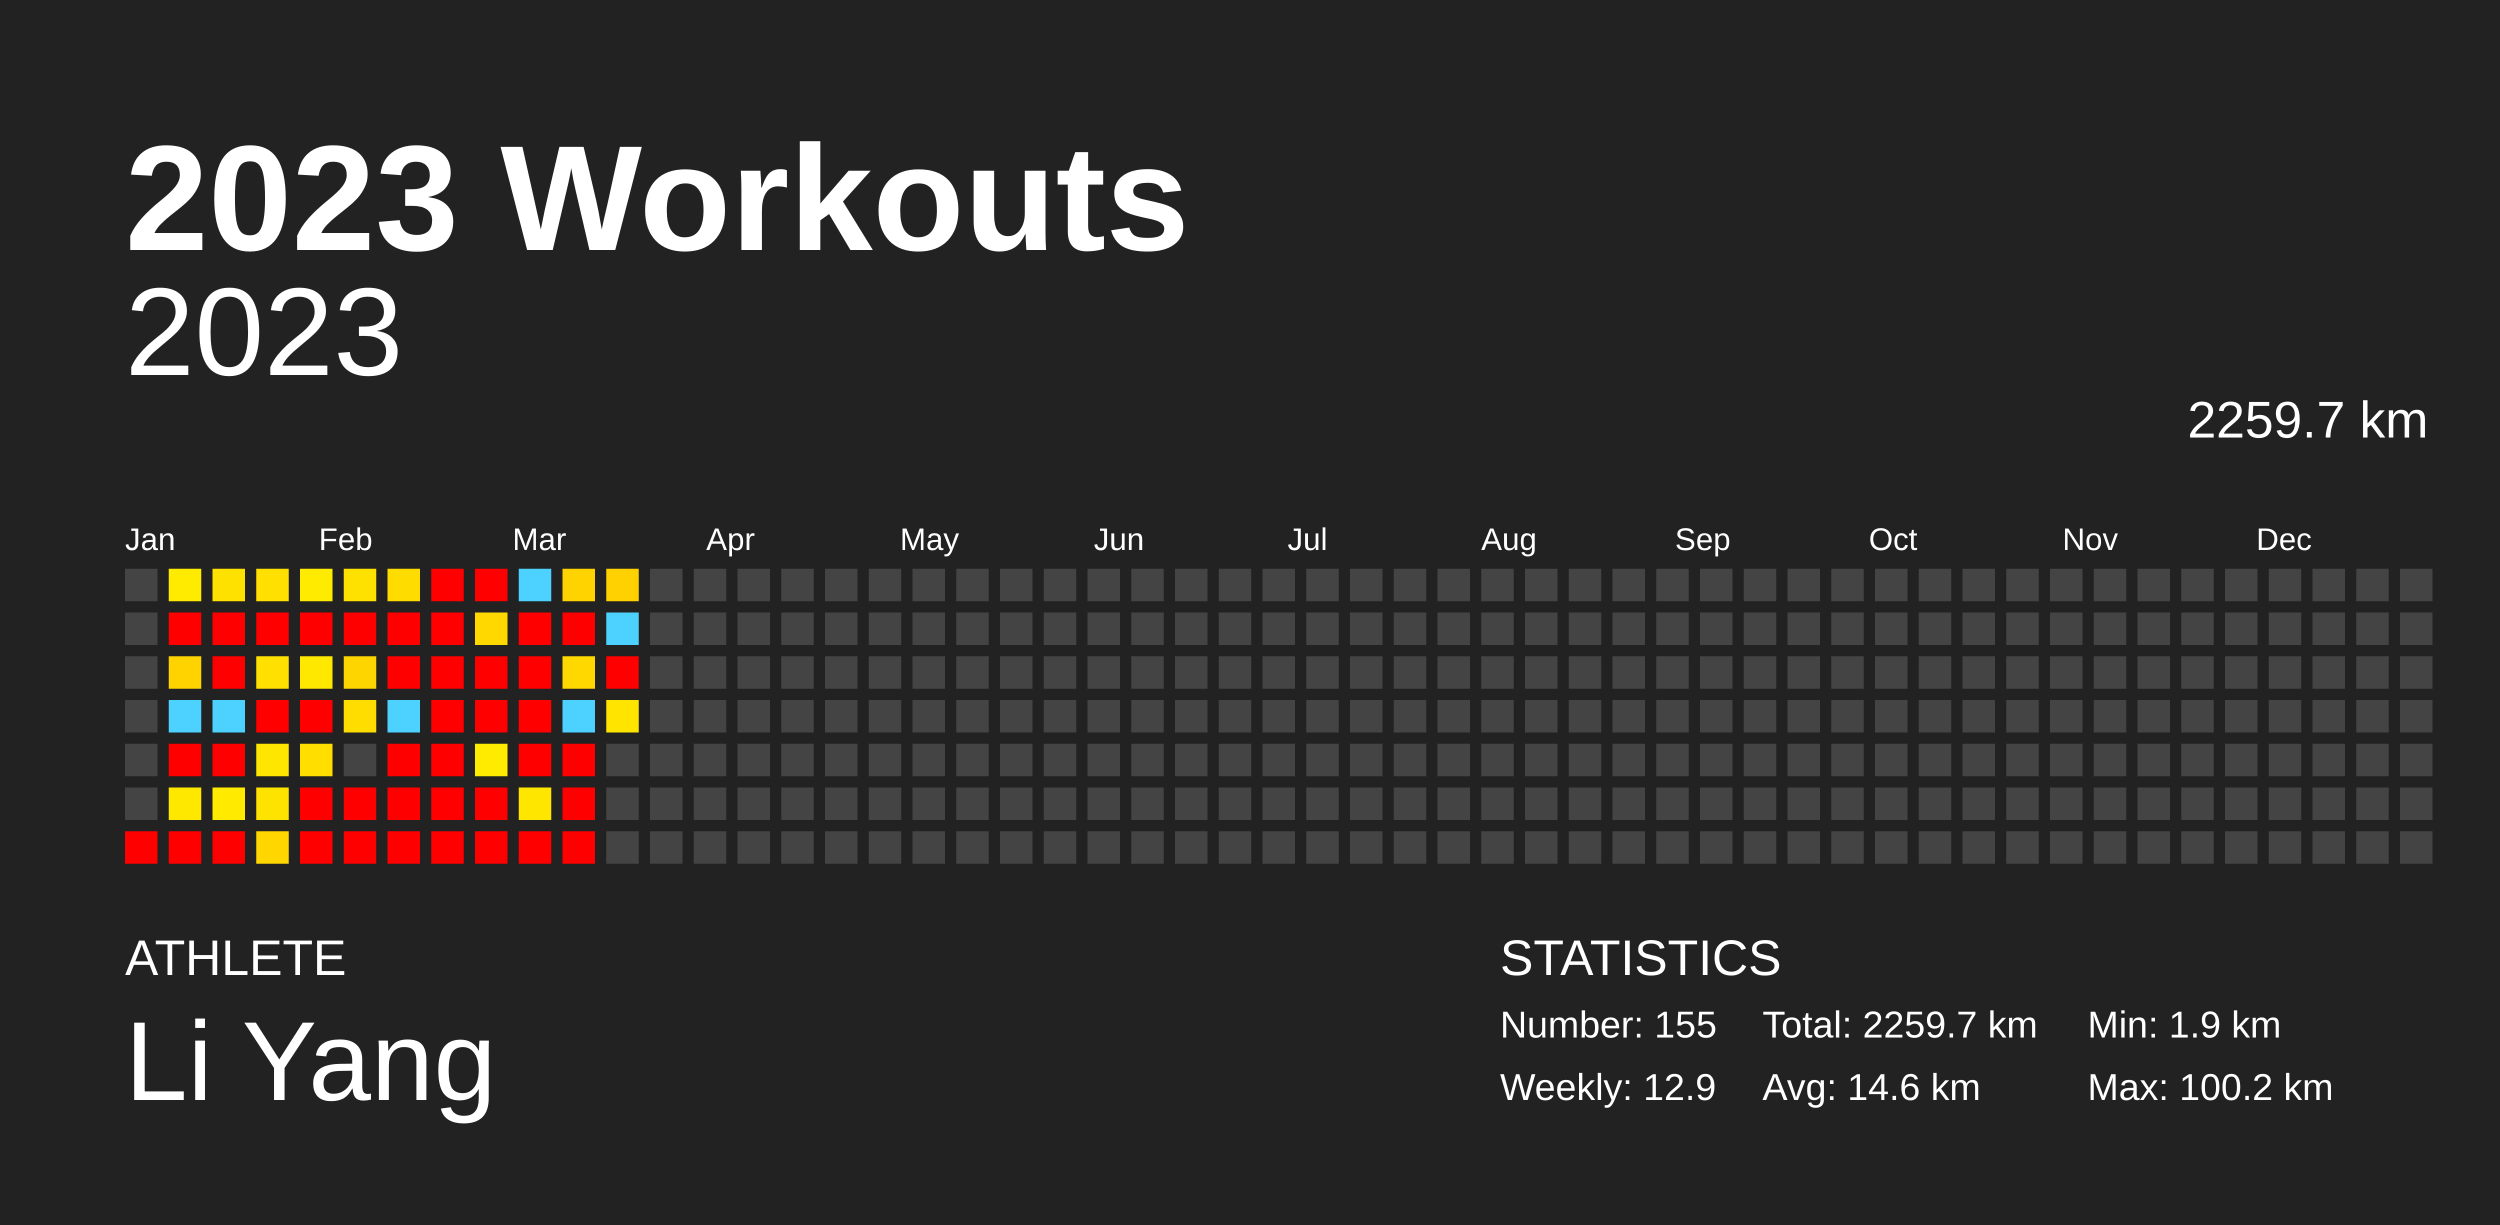
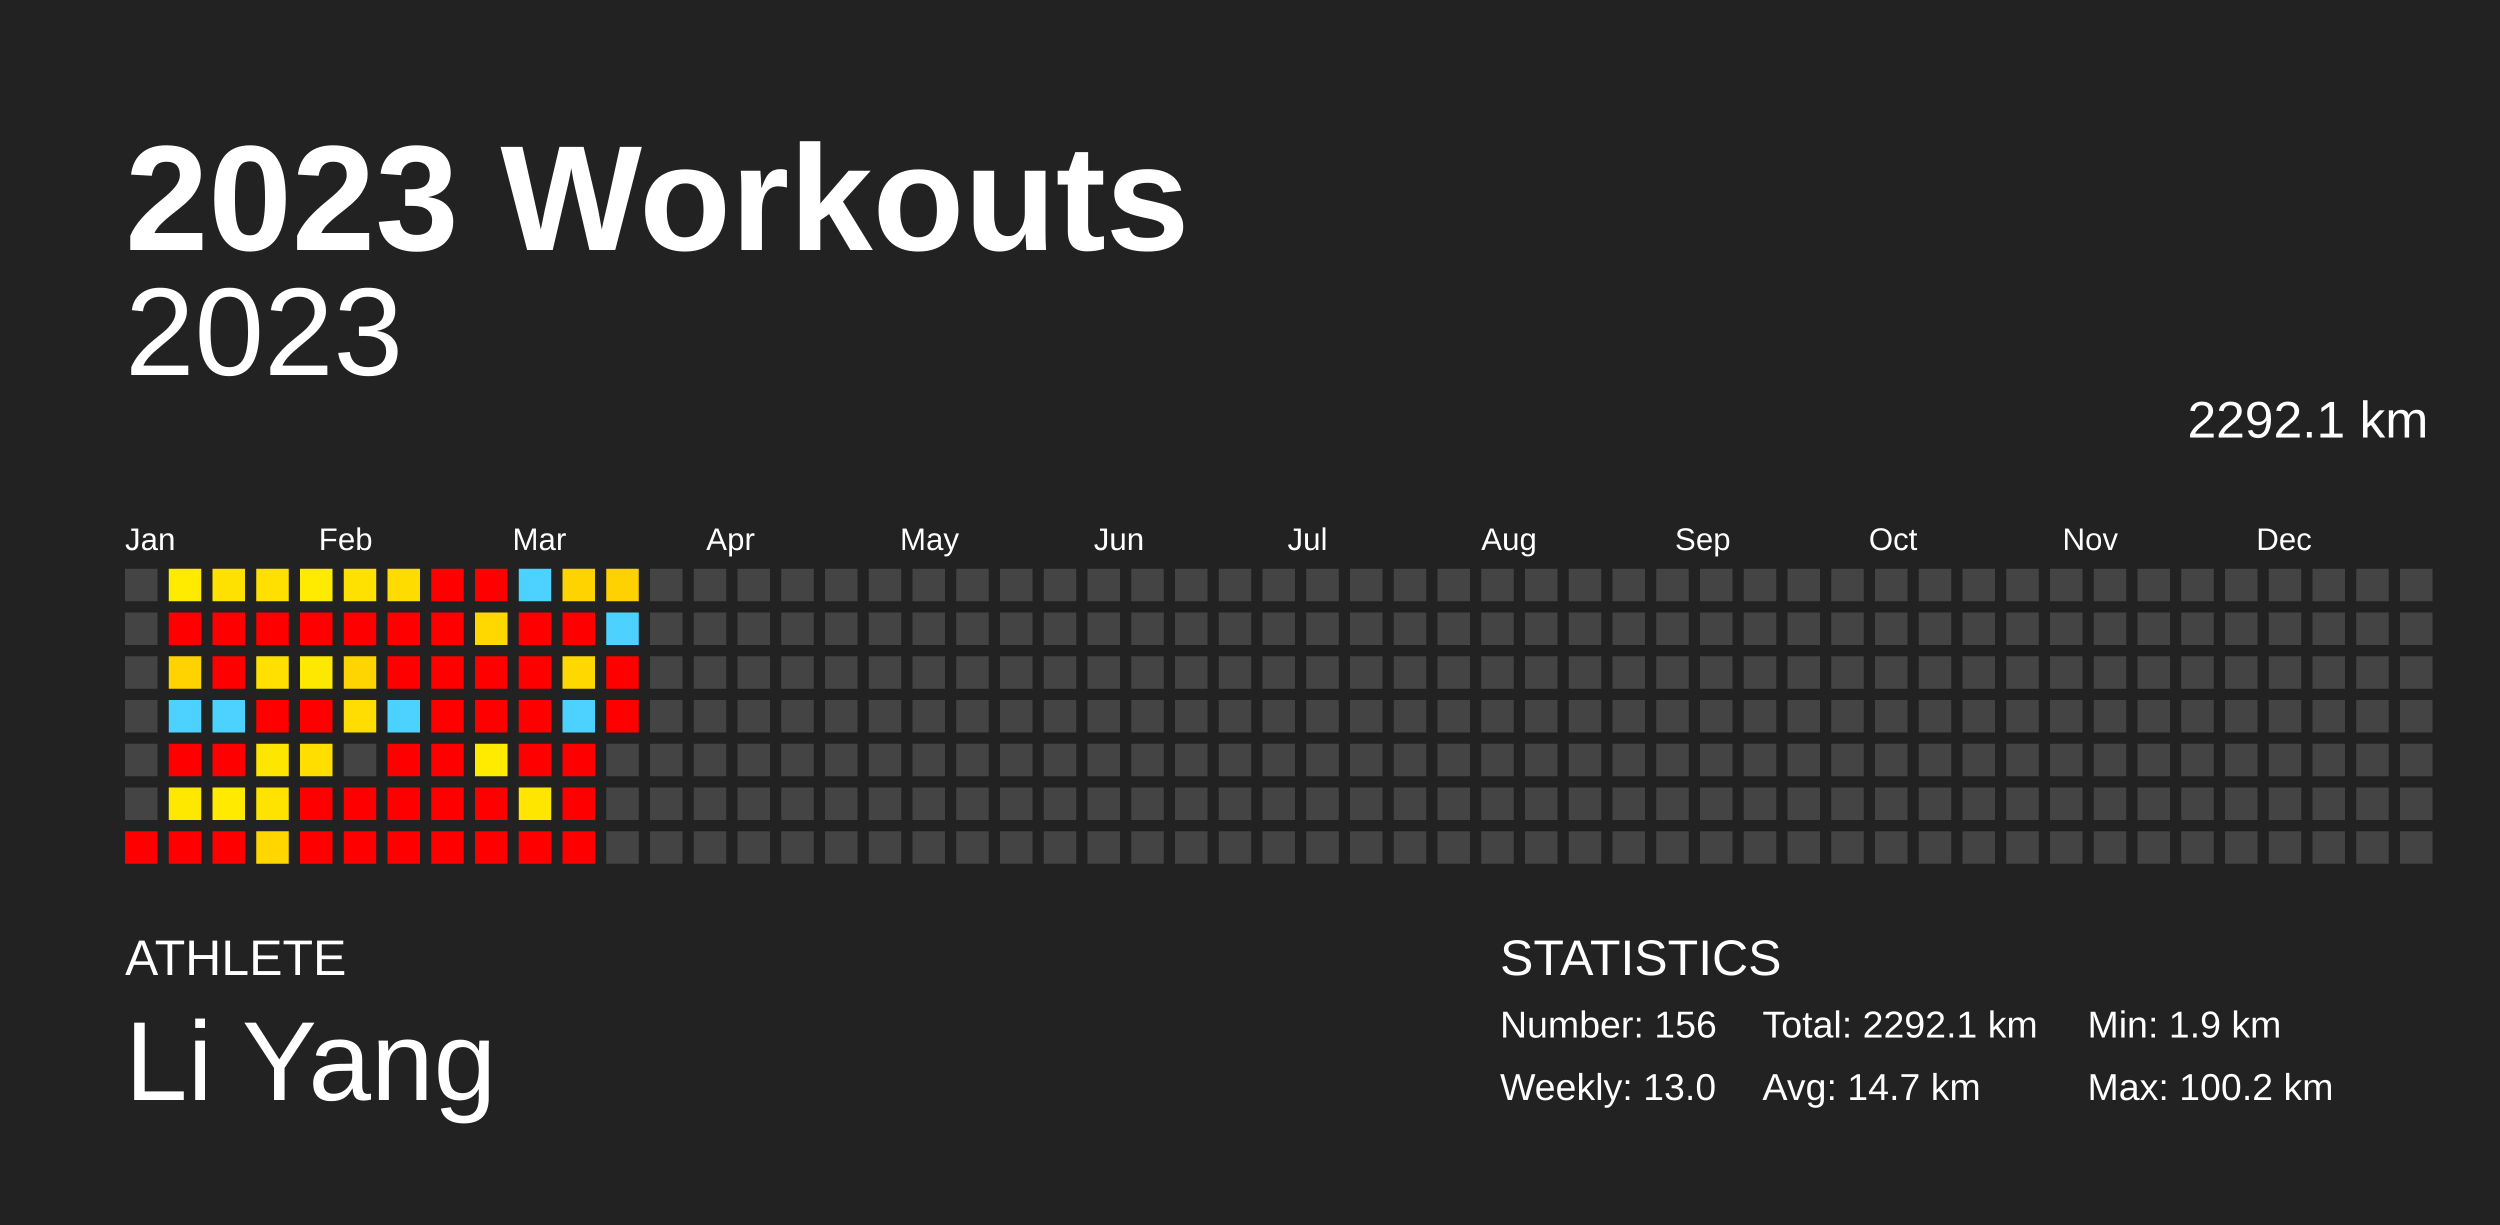
<svg xmlns="http://www.w3.org/2000/svg" baseProfile="full" height="98mm" version="1.1" viewBox="0,0,200,98" width="200mm">
  <defs />
  <rect fill="#222222" height="98" width="200" x="0" y="0" />
  <text fill="#FFFFFF" style="font-size:12px; font-family:Arial; font-weight:bold;" x="10" y="20">2023 Workouts</text>
  <text fill="#FFFFFF" style="font-size:4px; font-family:Arial" x="10" y="78">ATHLETE</text>
  <text fill="#FFFFFF" style="font-size:9px; font-family:Arial" x="10" y="88">Li Yang</text>
  <text fill="#FFFFFF" style="font-size:4px; font-family:Arial" x="120" y="78">STATISTICS</text>
-   <text fill="#FFFFFF" style="font-size:3px; font-family:Arial" x="120" y="83">Number: 155</text>
-   <text fill="#FFFFFF" style="font-size:3px; font-family:Arial" x="120" y="88">Weekly: 12.9</text>
-   <text fill="#FFFFFF" style="font-size:3px; font-family:Arial" x="141" y="83">Total: 2259.7 km</text>
-   <text fill="#FFFFFF" style="font-size:3px; font-family:Arial" x="141" y="88">Avg: 14.6 km</text>
+   <text fill="#FFFFFF" style="font-size:3px; font-family:Arial" x="120" y="83">Number: 156</text>
+   <text fill="#FFFFFF" style="font-size:3px; font-family:Arial" x="120" y="88">Weekly: 13.0</text>
+   <text fill="#FFFFFF" style="font-size:3px; font-family:Arial" x="141" y="83">Total: 2292.1 km</text>
+   <text fill="#FFFFFF" style="font-size:3px; font-family:Arial" x="141" y="88">Avg: 14.7 km</text>
  <text fill="#FFFFFF" style="font-size:3px; font-family:Arial" x="167" y="83">Min: 1.9 km</text>
  <text fill="#FFFFFF" style="font-size:3px; font-family:Arial" x="167" y="88">Max: 100.2 km</text>
  <text alignment-baseline="hanging" fill="#FFFFFF" style="font-size:10.0px; font-family:Arial;" x="10" y="30">2023</text>
-   <text alignment-baseline="hanging" fill="#FFFFFF" style="font-size:4.125px; font-family:Arial;" x="175" y="35">2259.7 km</text>
+   <text alignment-baseline="hanging" fill="#FFFFFF" style="font-size:4.125px; font-family:Arial;" x="175" y="35">2292.1 km</text>
  <text fill="#FFFFFF" style="font-size:2.5px; font-family:Arial" x="10.0" y="44">Jan</text>
  <text fill="#FFFFFF" style="font-size:2.5px; font-family:Arial" x="25.5" y="44">Feb</text>
  <text fill="#FFFFFF" style="font-size:2.5px; font-family:Arial" x="41.0" y="44">Mar</text>
  <text fill="#FFFFFF" style="font-size:2.5px; font-family:Arial" x="56.5" y="44">Apr</text>
  <text fill="#FFFFFF" style="font-size:2.5px; font-family:Arial" x="72.0" y="44">May</text>
  <text fill="#FFFFFF" style="font-size:2.5px; font-family:Arial" x="87.5" y="44">Jun</text>
  <text fill="#FFFFFF" style="font-size:2.5px; font-family:Arial" x="103.0" y="44">Jul</text>
  <text fill="#FFFFFF" style="font-size:2.5px; font-family:Arial" x="118.5" y="44">Aug</text>
  <text fill="#FFFFFF" style="font-size:2.5px; font-family:Arial" x="134.0" y="44">Sep</text>
  <text fill="#FFFFFF" style="font-size:2.5px; font-family:Arial" x="149.5" y="44">Oct</text>
  <text fill="#FFFFFF" style="font-size:2.5px; font-family:Arial" x="165.0" y="44">Nov</text>
  <text fill="#FFFFFF" style="font-size:2.5px; font-family:Arial" x="180.5" y="44">Dec</text>
  <rect fill="#444444" height="2.6" width="2.6" x="10.0" y="45.5" />
  <rect fill="#444444" height="2.6" width="2.6" x="10.0" y="49.0" />
  <rect fill="#444444" height="2.6" width="2.6" x="10.0" y="52.5" />
  <rect fill="#444444" height="2.6" width="2.6" x="10.0" y="56.0" />
  <rect fill="#444444" height="2.6" width="2.6" x="10.0" y="59.5" />
  <rect fill="#444444" height="2.6" width="2.6" x="10.0" y="63.0" />
  <rect fill="red" height="2.6" width="2.6" x="10.0" y="66.5" />
  <rect fill="#ffeb00" height="2.6" width="2.6" x="13.5" y="45.5" />
  <rect fill="red" height="2.6" width="2.6" x="13.5" y="49.0" />
  <rect fill="#ffd300" height="2.6" width="2.6" x="13.5" y="52.5" />
  <rect fill="#4dd2ff" height="2.6" width="2.6" x="13.5" y="56.0" />
  <rect fill="red" height="2.6" width="2.6" x="13.5" y="59.5" />
  <rect fill="#ffe800" height="2.6" width="2.6" x="13.5" y="63.0" />
  <rect fill="red" height="2.6" width="2.6" x="13.5" y="66.5" />
  <rect fill="#ffe100" height="2.6" width="2.6" x="17.0" y="45.5" />
  <rect fill="red" height="2.6" width="2.6" x="17.0" y="49.0" />
  <rect fill="red" height="2.6" width="2.6" x="17.0" y="52.5" />
  <rect fill="#4dd2ff" height="2.6" width="2.6" x="17.0" y="56.0" />
  <rect fill="red" height="2.6" width="2.6" x="17.0" y="59.5" />
  <rect fill="#ffea00" height="2.6" width="2.6" x="17.0" y="63.0" />
  <rect fill="red" height="2.6" width="2.6" x="17.0" y="66.5" />
  <rect fill="#ffe000" height="2.6" width="2.6" x="20.5" y="45.5" />
  <rect fill="red" height="2.6" width="2.6" x="20.5" y="49.0" />
  <rect fill="#ffe000" height="2.6" width="2.6" x="20.5" y="52.5" />
  <rect fill="red" height="2.6" width="2.6" x="20.5" y="56.0" />
  <rect fill="#ffe600" height="2.6" width="2.6" x="20.5" y="59.5" />
  <rect fill="#ffe300" height="2.6" width="2.6" x="20.5" y="63.0" />
  <rect fill="#ffd600" height="2.6" width="2.6" x="20.5" y="66.5" />
  <rect fill="#ffeb00" height="2.6" width="2.6" x="24.0" y="45.5" />
  <rect fill="red" height="2.6" width="2.6" x="24.0" y="49.0" />
  <rect fill="#ffe800" height="2.6" width="2.6" x="24.0" y="52.5" />
  <rect fill="red" height="2.6" width="2.6" x="24.0" y="56.0" />
  <rect fill="#ffde00" height="2.6" width="2.6" x="24.0" y="59.5" />
  <rect fill="red" height="2.6" width="2.6" x="24.0" y="63.0" />
  <rect fill="red" height="2.6" width="2.6" x="24.0" y="66.5" />
  <rect fill="#ffe100" height="2.6" width="2.6" x="27.5" y="45.5" />
  <rect fill="red" height="2.6" width="2.6" x="27.5" y="49.0" />
  <rect fill="#ffd500" height="2.6" width="2.6" x="27.5" y="52.5" />
  <rect fill="#ffdd00" height="2.6" width="2.6" x="27.5" y="56.0" />
  <rect fill="#444444" height="2.6" width="2.6" x="27.5" y="59.5" />
  <rect fill="red" height="2.6" width="2.6" x="27.5" y="63.0" />
  <rect fill="red" height="2.6" width="2.6" x="27.5" y="66.5" />
  <rect fill="#ffdc00" height="2.6" width="2.6" x="31.0" y="45.5" />
  <rect fill="red" height="2.6" width="2.6" x="31.0" y="49.0" />
  <rect fill="red" height="2.6" width="2.6" x="31.0" y="52.5" />
  <rect fill="#4dd2ff" height="2.6" width="2.6" x="31.0" y="56.0" />
  <rect fill="red" height="2.6" width="2.6" x="31.0" y="59.5" />
  <rect fill="red" height="2.6" width="2.6" x="31.0" y="63.0" />
  <rect fill="red" height="2.6" width="2.6" x="31.0" y="66.5" />
  <rect fill="red" height="2.6" width="2.6" x="34.5" y="45.5" />
  <rect fill="red" height="2.6" width="2.6" x="34.5" y="49.0" />
  <rect fill="red" height="2.6" width="2.6" x="34.5" y="52.5" />
  <rect fill="red" height="2.6" width="2.6" x="34.5" y="56.0" />
  <rect fill="red" height="2.6" width="2.6" x="34.5" y="59.5" />
  <rect fill="red" height="2.6" width="2.6" x="34.5" y="63.0" />
  <rect fill="red" height="2.6" width="2.6" x="34.5" y="66.5" />
  <rect fill="red" height="2.6" width="2.6" x="38.0" y="45.5" />
  <rect fill="#ffd800" height="2.6" width="2.6" x="38.0" y="49.0" />
  <rect fill="red" height="2.6" width="2.6" x="38.0" y="52.5" />
  <rect fill="red" height="2.6" width="2.6" x="38.0" y="56.0" />
  <rect fill="#ffeb00" height="2.6" width="2.6" x="38.0" y="59.5" />
  <rect fill="red" height="2.6" width="2.6" x="38.0" y="63.0" />
  <rect fill="red" height="2.6" width="2.6" x="38.0" y="66.5" />
  <rect fill="#4dd2ff" height="2.6" width="2.6" x="41.5" y="45.5" />
  <rect fill="red" height="2.6" width="2.6" x="41.5" y="49.0" />
  <rect fill="red" height="2.6" width="2.6" x="41.5" y="52.5" />
  <rect fill="red" height="2.6" width="2.6" x="41.5" y="56.0" />
  <rect fill="red" height="2.6" width="2.6" x="41.5" y="59.5" />
  <rect fill="#ffe600" height="2.6" width="2.6" x="41.5" y="63.0" />
  <rect fill="red" height="2.6" width="2.6" x="41.5" y="66.5" />
  <rect fill="#ffd300" height="2.6" width="2.6" x="45.0" y="45.5" />
  <rect fill="red" height="2.6" width="2.6" x="45.0" y="49.0" />
  <rect fill="#ffd800" height="2.6" width="2.6" x="45.0" y="52.5" />
  <rect fill="#4dd2ff" height="2.6" width="2.6" x="45.0" y="56.0" />
  <rect fill="red" height="2.6" width="2.6" x="45.0" y="59.5" />
  <rect fill="red" height="2.6" width="2.6" x="45.0" y="63.0" />
  <rect fill="red" height="2.6" width="2.6" x="45.0" y="66.5" />
  <rect fill="#ffd100" height="2.6" width="2.6" x="48.5" y="45.5" />
  <rect fill="#4dd2ff" height="2.6" width="2.6" x="48.5" y="49.0" />
  <rect fill="red" height="2.6" width="2.6" x="48.5" y="52.5" />
-   <rect fill="#ffe400" height="2.6" width="2.6" x="48.5" y="56.0" />
+   <rect fill="red" height="2.6" width="2.6" x="48.5" y="56.0" />
  <rect fill="#444444" height="2.6" width="2.6" x="48.5" y="59.5" />
  <rect fill="#444444" height="2.6" width="2.6" x="48.5" y="63.0" />
  <rect fill="#444444" height="2.6" width="2.6" x="48.5" y="66.5" />
  <rect fill="#444444" height="2.6" width="2.6" x="52.0" y="45.5" />
  <rect fill="#444444" height="2.6" width="2.6" x="52.0" y="49.0" />
  <rect fill="#444444" height="2.6" width="2.6" x="52.0" y="52.5" />
  <rect fill="#444444" height="2.6" width="2.6" x="52.0" y="56.0" />
  <rect fill="#444444" height="2.6" width="2.6" x="52.0" y="59.5" />
  <rect fill="#444444" height="2.6" width="2.6" x="52.0" y="63.0" />
  <rect fill="#444444" height="2.6" width="2.6" x="52.0" y="66.5" />
  <rect fill="#444444" height="2.6" width="2.6" x="55.5" y="45.5" />
  <rect fill="#444444" height="2.6" width="2.6" x="55.5" y="49.0" />
  <rect fill="#444444" height="2.6" width="2.6" x="55.5" y="52.5" />
  <rect fill="#444444" height="2.6" width="2.6" x="55.5" y="56.0" />
  <rect fill="#444444" height="2.6" width="2.6" x="55.5" y="59.5" />
  <rect fill="#444444" height="2.6" width="2.6" x="55.5" y="63.0" />
  <rect fill="#444444" height="2.6" width="2.6" x="55.5" y="66.5" />
  <rect fill="#444444" height="2.6" width="2.6" x="59.0" y="45.5" />
  <rect fill="#444444" height="2.6" width="2.6" x="59.0" y="49.0" />
  <rect fill="#444444" height="2.6" width="2.6" x="59.0" y="52.5" />
  <rect fill="#444444" height="2.6" width="2.6" x="59.0" y="56.0" />
  <rect fill="#444444" height="2.6" width="2.6" x="59.0" y="59.5" />
  <rect fill="#444444" height="2.6" width="2.6" x="59.0" y="63.0" />
  <rect fill="#444444" height="2.6" width="2.6" x="59.0" y="66.5" />
  <rect fill="#444444" height="2.6" width="2.6" x="62.5" y="45.5" />
  <rect fill="#444444" height="2.6" width="2.6" x="62.5" y="49.0" />
  <rect fill="#444444" height="2.6" width="2.6" x="62.5" y="52.5" />
  <rect fill="#444444" height="2.6" width="2.6" x="62.5" y="56.0" />
  <rect fill="#444444" height="2.6" width="2.6" x="62.5" y="59.5" />
  <rect fill="#444444" height="2.6" width="2.6" x="62.5" y="63.0" />
  <rect fill="#444444" height="2.6" width="2.6" x="62.5" y="66.5" />
  <rect fill="#444444" height="2.6" width="2.6" x="66.0" y="45.5" />
  <rect fill="#444444" height="2.6" width="2.6" x="66.0" y="49.0" />
  <rect fill="#444444" height="2.6" width="2.6" x="66.0" y="52.5" />
  <rect fill="#444444" height="2.6" width="2.6" x="66.0" y="56.0" />
  <rect fill="#444444" height="2.6" width="2.6" x="66.0" y="59.5" />
  <rect fill="#444444" height="2.6" width="2.6" x="66.0" y="63.0" />
  <rect fill="#444444" height="2.6" width="2.6" x="66.0" y="66.5" />
  <rect fill="#444444" height="2.6" width="2.6" x="69.5" y="45.5" />
  <rect fill="#444444" height="2.6" width="2.6" x="69.5" y="49.0" />
  <rect fill="#444444" height="2.6" width="2.6" x="69.5" y="52.5" />
  <rect fill="#444444" height="2.6" width="2.6" x="69.5" y="56.0" />
  <rect fill="#444444" height="2.6" width="2.6" x="69.5" y="59.5" />
  <rect fill="#444444" height="2.6" width="2.6" x="69.5" y="63.0" />
  <rect fill="#444444" height="2.6" width="2.6" x="69.5" y="66.5" />
  <rect fill="#444444" height="2.6" width="2.6" x="73.0" y="45.5" />
  <rect fill="#444444" height="2.6" width="2.6" x="73.0" y="49.0" />
  <rect fill="#444444" height="2.6" width="2.6" x="73.0" y="52.5" />
  <rect fill="#444444" height="2.6" width="2.6" x="73.0" y="56.0" />
  <rect fill="#444444" height="2.6" width="2.6" x="73.0" y="59.5" />
  <rect fill="#444444" height="2.6" width="2.6" x="73.0" y="63.0" />
  <rect fill="#444444" height="2.6" width="2.6" x="73.0" y="66.5" />
  <rect fill="#444444" height="2.6" width="2.6" x="76.5" y="45.5" />
  <rect fill="#444444" height="2.6" width="2.6" x="76.5" y="49.0" />
  <rect fill="#444444" height="2.6" width="2.6" x="76.5" y="52.5" />
  <rect fill="#444444" height="2.6" width="2.6" x="76.5" y="56.0" />
  <rect fill="#444444" height="2.6" width="2.6" x="76.5" y="59.5" />
  <rect fill="#444444" height="2.6" width="2.6" x="76.5" y="63.0" />
  <rect fill="#444444" height="2.6" width="2.6" x="76.5" y="66.5" />
  <rect fill="#444444" height="2.6" width="2.6" x="80.0" y="45.5" />
  <rect fill="#444444" height="2.6" width="2.6" x="80.0" y="49.0" />
  <rect fill="#444444" height="2.6" width="2.6" x="80.0" y="52.5" />
  <rect fill="#444444" height="2.6" width="2.6" x="80.0" y="56.0" />
  <rect fill="#444444" height="2.6" width="2.6" x="80.0" y="59.5" />
  <rect fill="#444444" height="2.6" width="2.6" x="80.0" y="63.0" />
  <rect fill="#444444" height="2.6" width="2.6" x="80.0" y="66.5" />
  <rect fill="#444444" height="2.6" width="2.6" x="83.5" y="45.5" />
  <rect fill="#444444" height="2.6" width="2.6" x="83.5" y="49.0" />
  <rect fill="#444444" height="2.6" width="2.6" x="83.5" y="52.5" />
  <rect fill="#444444" height="2.6" width="2.6" x="83.5" y="56.0" />
  <rect fill="#444444" height="2.6" width="2.6" x="83.5" y="59.5" />
  <rect fill="#444444" height="2.6" width="2.6" x="83.5" y="63.0" />
  <rect fill="#444444" height="2.6" width="2.6" x="83.5" y="66.5" />
  <rect fill="#444444" height="2.6" width="2.6" x="87.0" y="45.5" />
  <rect fill="#444444" height="2.6" width="2.6" x="87.0" y="49.0" />
  <rect fill="#444444" height="2.6" width="2.6" x="87.0" y="52.5" />
  <rect fill="#444444" height="2.6" width="2.6" x="87.0" y="56.0" />
  <rect fill="#444444" height="2.6" width="2.6" x="87.0" y="59.5" />
  <rect fill="#444444" height="2.6" width="2.6" x="87.0" y="63.0" />
  <rect fill="#444444" height="2.6" width="2.6" x="87.0" y="66.5" />
  <rect fill="#444444" height="2.6" width="2.6" x="90.5" y="45.5" />
  <rect fill="#444444" height="2.6" width="2.6" x="90.5" y="49.0" />
  <rect fill="#444444" height="2.6" width="2.6" x="90.5" y="52.5" />
  <rect fill="#444444" height="2.6" width="2.6" x="90.5" y="56.0" />
  <rect fill="#444444" height="2.6" width="2.6" x="90.5" y="59.5" />
  <rect fill="#444444" height="2.6" width="2.6" x="90.5" y="63.0" />
  <rect fill="#444444" height="2.6" width="2.6" x="90.5" y="66.5" />
  <rect fill="#444444" height="2.6" width="2.6" x="94.0" y="45.5" />
  <rect fill="#444444" height="2.6" width="2.6" x="94.0" y="49.0" />
  <rect fill="#444444" height="2.6" width="2.6" x="94.0" y="52.5" />
  <rect fill="#444444" height="2.6" width="2.6" x="94.0" y="56.0" />
  <rect fill="#444444" height="2.6" width="2.6" x="94.0" y="59.5" />
  <rect fill="#444444" height="2.6" width="2.6" x="94.0" y="63.0" />
  <rect fill="#444444" height="2.6" width="2.6" x="94.0" y="66.5" />
  <rect fill="#444444" height="2.6" width="2.6" x="97.5" y="45.5" />
  <rect fill="#444444" height="2.6" width="2.6" x="97.5" y="49.0" />
  <rect fill="#444444" height="2.6" width="2.6" x="97.5" y="52.5" />
  <rect fill="#444444" height="2.6" width="2.6" x="97.5" y="56.0" />
  <rect fill="#444444" height="2.6" width="2.6" x="97.5" y="59.5" />
  <rect fill="#444444" height="2.6" width="2.6" x="97.5" y="63.0" />
  <rect fill="#444444" height="2.6" width="2.6" x="97.5" y="66.5" />
  <rect fill="#444444" height="2.6" width="2.6" x="101.0" y="45.5" />
  <rect fill="#444444" height="2.6" width="2.6" x="101.0" y="49.0" />
  <rect fill="#444444" height="2.6" width="2.6" x="101.0" y="52.5" />
  <rect fill="#444444" height="2.6" width="2.6" x="101.0" y="56.0" />
  <rect fill="#444444" height="2.6" width="2.6" x="101.0" y="59.5" />
  <rect fill="#444444" height="2.6" width="2.6" x="101.0" y="63.0" />
  <rect fill="#444444" height="2.6" width="2.6" x="101.0" y="66.5" />
  <rect fill="#444444" height="2.6" width="2.6" x="104.5" y="45.5" />
  <rect fill="#444444" height="2.6" width="2.6" x="104.5" y="49.0" />
  <rect fill="#444444" height="2.6" width="2.6" x="104.5" y="52.5" />
  <rect fill="#444444" height="2.6" width="2.6" x="104.5" y="56.0" />
  <rect fill="#444444" height="2.6" width="2.6" x="104.5" y="59.5" />
  <rect fill="#444444" height="2.6" width="2.6" x="104.5" y="63.0" />
  <rect fill="#444444" height="2.6" width="2.6" x="104.5" y="66.5" />
  <rect fill="#444444" height="2.6" width="2.6" x="108.0" y="45.5" />
  <rect fill="#444444" height="2.6" width="2.6" x="108.0" y="49.0" />
  <rect fill="#444444" height="2.6" width="2.6" x="108.0" y="52.5" />
  <rect fill="#444444" height="2.6" width="2.6" x="108.0" y="56.0" />
  <rect fill="#444444" height="2.6" width="2.6" x="108.0" y="59.5" />
  <rect fill="#444444" height="2.6" width="2.6" x="108.0" y="63.0" />
  <rect fill="#444444" height="2.6" width="2.6" x="108.0" y="66.5" />
  <rect fill="#444444" height="2.6" width="2.6" x="111.5" y="45.5" />
  <rect fill="#444444" height="2.6" width="2.6" x="111.5" y="49.0" />
  <rect fill="#444444" height="2.6" width="2.6" x="111.5" y="52.5" />
  <rect fill="#444444" height="2.6" width="2.6" x="111.5" y="56.0" />
  <rect fill="#444444" height="2.6" width="2.6" x="111.5" y="59.5" />
  <rect fill="#444444" height="2.6" width="2.6" x="111.5" y="63.0" />
  <rect fill="#444444" height="2.6" width="2.6" x="111.5" y="66.5" />
  <rect fill="#444444" height="2.6" width="2.6" x="115.0" y="45.5" />
  <rect fill="#444444" height="2.6" width="2.6" x="115.0" y="49.0" />
  <rect fill="#444444" height="2.6" width="2.6" x="115.0" y="52.5" />
  <rect fill="#444444" height="2.6" width="2.6" x="115.0" y="56.0" />
  <rect fill="#444444" height="2.6" width="2.6" x="115.0" y="59.5" />
  <rect fill="#444444" height="2.6" width="2.6" x="115.0" y="63.0" />
  <rect fill="#444444" height="2.6" width="2.6" x="115.0" y="66.5" />
  <rect fill="#444444" height="2.6" width="2.6" x="118.5" y="45.5" />
  <rect fill="#444444" height="2.6" width="2.6" x="118.5" y="49.0" />
  <rect fill="#444444" height="2.6" width="2.6" x="118.5" y="52.5" />
  <rect fill="#444444" height="2.6" width="2.6" x="118.5" y="56.0" />
  <rect fill="#444444" height="2.6" width="2.6" x="118.5" y="59.5" />
  <rect fill="#444444" height="2.6" width="2.6" x="118.5" y="63.0" />
  <rect fill="#444444" height="2.6" width="2.6" x="118.5" y="66.5" />
  <rect fill="#444444" height="2.6" width="2.6" x="122.0" y="45.5" />
  <rect fill="#444444" height="2.6" width="2.6" x="122.0" y="49.0" />
  <rect fill="#444444" height="2.6" width="2.6" x="122.0" y="52.5" />
  <rect fill="#444444" height="2.6" width="2.6" x="122.0" y="56.0" />
  <rect fill="#444444" height="2.6" width="2.6" x="122.0" y="59.5" />
  <rect fill="#444444" height="2.6" width="2.6" x="122.0" y="63.0" />
  <rect fill="#444444" height="2.6" width="2.6" x="122.0" y="66.5" />
  <rect fill="#444444" height="2.6" width="2.6" x="125.5" y="45.5" />
  <rect fill="#444444" height="2.6" width="2.6" x="125.5" y="49.0" />
  <rect fill="#444444" height="2.6" width="2.6" x="125.5" y="52.5" />
  <rect fill="#444444" height="2.6" width="2.6" x="125.5" y="56.0" />
  <rect fill="#444444" height="2.6" width="2.6" x="125.5" y="59.5" />
  <rect fill="#444444" height="2.6" width="2.6" x="125.5" y="63.0" />
  <rect fill="#444444" height="2.6" width="2.6" x="125.5" y="66.5" />
  <rect fill="#444444" height="2.6" width="2.6" x="129.0" y="45.5" />
  <rect fill="#444444" height="2.6" width="2.6" x="129.0" y="49.0" />
  <rect fill="#444444" height="2.6" width="2.6" x="129.0" y="52.5" />
  <rect fill="#444444" height="2.6" width="2.6" x="129.0" y="56.0" />
  <rect fill="#444444" height="2.6" width="2.6" x="129.0" y="59.5" />
  <rect fill="#444444" height="2.6" width="2.6" x="129.0" y="63.0" />
  <rect fill="#444444" height="2.6" width="2.6" x="129.0" y="66.5" />
  <rect fill="#444444" height="2.6" width="2.6" x="132.5" y="45.5" />
  <rect fill="#444444" height="2.6" width="2.6" x="132.5" y="49.0" />
  <rect fill="#444444" height="2.6" width="2.6" x="132.5" y="52.5" />
  <rect fill="#444444" height="2.6" width="2.6" x="132.5" y="56.0" />
  <rect fill="#444444" height="2.6" width="2.6" x="132.5" y="59.5" />
  <rect fill="#444444" height="2.6" width="2.6" x="132.5" y="63.0" />
  <rect fill="#444444" height="2.6" width="2.6" x="132.5" y="66.5" />
  <rect fill="#444444" height="2.6" width="2.6" x="136.0" y="45.5" />
  <rect fill="#444444" height="2.6" width="2.6" x="136.0" y="49.0" />
  <rect fill="#444444" height="2.6" width="2.6" x="136.0" y="52.5" />
  <rect fill="#444444" height="2.6" width="2.6" x="136.0" y="56.0" />
  <rect fill="#444444" height="2.6" width="2.6" x="136.0" y="59.5" />
  <rect fill="#444444" height="2.6" width="2.6" x="136.0" y="63.0" />
  <rect fill="#444444" height="2.6" width="2.6" x="136.0" y="66.5" />
  <rect fill="#444444" height="2.6" width="2.6" x="139.5" y="45.5" />
  <rect fill="#444444" height="2.6" width="2.6" x="139.5" y="49.0" />
  <rect fill="#444444" height="2.6" width="2.6" x="139.5" y="52.5" />
  <rect fill="#444444" height="2.6" width="2.6" x="139.5" y="56.0" />
  <rect fill="#444444" height="2.6" width="2.6" x="139.5" y="59.5" />
  <rect fill="#444444" height="2.6" width="2.6" x="139.5" y="63.0" />
  <rect fill="#444444" height="2.6" width="2.6" x="139.5" y="66.5" />
  <rect fill="#444444" height="2.6" width="2.6" x="143.0" y="45.5" />
  <rect fill="#444444" height="2.6" width="2.6" x="143.0" y="49.0" />
  <rect fill="#444444" height="2.6" width="2.6" x="143.0" y="52.5" />
  <rect fill="#444444" height="2.6" width="2.6" x="143.0" y="56.0" />
  <rect fill="#444444" height="2.6" width="2.6" x="143.0" y="59.5" />
  <rect fill="#444444" height="2.6" width="2.6" x="143.0" y="63.0" />
  <rect fill="#444444" height="2.6" width="2.6" x="143.0" y="66.5" />
  <rect fill="#444444" height="2.6" width="2.6" x="146.5" y="45.5" />
  <rect fill="#444444" height="2.6" width="2.6" x="146.5" y="49.0" />
  <rect fill="#444444" height="2.6" width="2.6" x="146.5" y="52.5" />
  <rect fill="#444444" height="2.6" width="2.6" x="146.5" y="56.0" />
  <rect fill="#444444" height="2.6" width="2.6" x="146.5" y="59.5" />
  <rect fill="#444444" height="2.6" width="2.6" x="146.5" y="63.0" />
  <rect fill="#444444" height="2.6" width="2.6" x="146.5" y="66.5" />
  <rect fill="#444444" height="2.6" width="2.6" x="150.0" y="45.5" />
  <rect fill="#444444" height="2.6" width="2.6" x="150.0" y="49.0" />
  <rect fill="#444444" height="2.6" width="2.6" x="150.0" y="52.5" />
  <rect fill="#444444" height="2.6" width="2.6" x="150.0" y="56.0" />
  <rect fill="#444444" height="2.6" width="2.6" x="150.0" y="59.5" />
  <rect fill="#444444" height="2.6" width="2.6" x="150.0" y="63.0" />
  <rect fill="#444444" height="2.6" width="2.6" x="150.0" y="66.5" />
  <rect fill="#444444" height="2.6" width="2.6" x="153.5" y="45.5" />
  <rect fill="#444444" height="2.6" width="2.6" x="153.5" y="49.0" />
  <rect fill="#444444" height="2.6" width="2.6" x="153.5" y="52.5" />
  <rect fill="#444444" height="2.6" width="2.6" x="153.5" y="56.0" />
  <rect fill="#444444" height="2.6" width="2.6" x="153.5" y="59.5" />
  <rect fill="#444444" height="2.6" width="2.6" x="153.5" y="63.0" />
  <rect fill="#444444" height="2.6" width="2.6" x="153.5" y="66.5" />
  <rect fill="#444444" height="2.6" width="2.6" x="157.0" y="45.5" />
  <rect fill="#444444" height="2.6" width="2.6" x="157.0" y="49.0" />
  <rect fill="#444444" height="2.6" width="2.6" x="157.0" y="52.5" />
  <rect fill="#444444" height="2.6" width="2.6" x="157.0" y="56.0" />
  <rect fill="#444444" height="2.6" width="2.6" x="157.0" y="59.5" />
  <rect fill="#444444" height="2.6" width="2.6" x="157.0" y="63.0" />
  <rect fill="#444444" height="2.6" width="2.6" x="157.0" y="66.5" />
  <rect fill="#444444" height="2.6" width="2.6" x="160.5" y="45.5" />
  <rect fill="#444444" height="2.6" width="2.6" x="160.5" y="49.0" />
  <rect fill="#444444" height="2.6" width="2.6" x="160.5" y="52.5" />
  <rect fill="#444444" height="2.6" width="2.6" x="160.5" y="56.0" />
  <rect fill="#444444" height="2.6" width="2.6" x="160.5" y="59.5" />
  <rect fill="#444444" height="2.6" width="2.6" x="160.5" y="63.0" />
  <rect fill="#444444" height="2.6" width="2.6" x="160.5" y="66.5" />
  <rect fill="#444444" height="2.6" width="2.6" x="164.0" y="45.5" />
  <rect fill="#444444" height="2.6" width="2.6" x="164.0" y="49.0" />
  <rect fill="#444444" height="2.6" width="2.6" x="164.0" y="52.5" />
  <rect fill="#444444" height="2.6" width="2.6" x="164.0" y="56.0" />
  <rect fill="#444444" height="2.6" width="2.6" x="164.0" y="59.5" />
  <rect fill="#444444" height="2.6" width="2.6" x="164.0" y="63.0" />
  <rect fill="#444444" height="2.6" width="2.6" x="164.0" y="66.5" />
  <rect fill="#444444" height="2.6" width="2.6" x="167.5" y="45.5" />
  <rect fill="#444444" height="2.6" width="2.6" x="167.5" y="49.0" />
  <rect fill="#444444" height="2.6" width="2.6" x="167.5" y="52.5" />
  <rect fill="#444444" height="2.6" width="2.6" x="167.5" y="56.0" />
  <rect fill="#444444" height="2.6" width="2.6" x="167.5" y="59.5" />
  <rect fill="#444444" height="2.6" width="2.6" x="167.5" y="63.0" />
  <rect fill="#444444" height="2.6" width="2.6" x="167.5" y="66.5" />
  <rect fill="#444444" height="2.6" width="2.6" x="171.0" y="45.5" />
  <rect fill="#444444" height="2.6" width="2.6" x="171.0" y="49.0" />
  <rect fill="#444444" height="2.6" width="2.6" x="171.0" y="52.5" />
  <rect fill="#444444" height="2.6" width="2.6" x="171.0" y="56.0" />
  <rect fill="#444444" height="2.6" width="2.6" x="171.0" y="59.5" />
  <rect fill="#444444" height="2.6" width="2.6" x="171.0" y="63.0" />
  <rect fill="#444444" height="2.6" width="2.6" x="171.0" y="66.5" />
  <rect fill="#444444" height="2.6" width="2.6" x="174.5" y="45.5" />
  <rect fill="#444444" height="2.6" width="2.6" x="174.5" y="49.0" />
  <rect fill="#444444" height="2.6" width="2.6" x="174.5" y="52.5" />
  <rect fill="#444444" height="2.6" width="2.6" x="174.5" y="56.0" />
  <rect fill="#444444" height="2.6" width="2.6" x="174.5" y="59.5" />
  <rect fill="#444444" height="2.6" width="2.6" x="174.5" y="63.0" />
  <rect fill="#444444" height="2.6" width="2.6" x="174.5" y="66.5" />
  <rect fill="#444444" height="2.6" width="2.6" x="178.0" y="45.5" />
  <rect fill="#444444" height="2.6" width="2.6" x="178.0" y="49.0" />
  <rect fill="#444444" height="2.6" width="2.6" x="178.0" y="52.5" />
  <rect fill="#444444" height="2.6" width="2.6" x="178.0" y="56.0" />
  <rect fill="#444444" height="2.6" width="2.6" x="178.0" y="59.5" />
  <rect fill="#444444" height="2.6" width="2.6" x="178.0" y="63.0" />
  <rect fill="#444444" height="2.6" width="2.6" x="178.0" y="66.5" />
  <rect fill="#444444" height="2.6" width="2.6" x="181.5" y="45.5" />
  <rect fill="#444444" height="2.6" width="2.6" x="181.5" y="49.0" />
  <rect fill="#444444" height="2.6" width="2.6" x="181.5" y="52.5" />
  <rect fill="#444444" height="2.6" width="2.6" x="181.5" y="56.0" />
  <rect fill="#444444" height="2.6" width="2.6" x="181.5" y="59.5" />
  <rect fill="#444444" height="2.6" width="2.6" x="181.5" y="63.0" />
  <rect fill="#444444" height="2.6" width="2.6" x="181.5" y="66.5" />
  <rect fill="#444444" height="2.6" width="2.6" x="185.0" y="45.5" />
  <rect fill="#444444" height="2.6" width="2.6" x="185.0" y="49.0" />
  <rect fill="#444444" height="2.6" width="2.6" x="185.0" y="52.5" />
  <rect fill="#444444" height="2.6" width="2.6" x="185.0" y="56.0" />
  <rect fill="#444444" height="2.6" width="2.6" x="185.0" y="59.5" />
  <rect fill="#444444" height="2.6" width="2.6" x="185.0" y="63.0" />
  <rect fill="#444444" height="2.6" width="2.6" x="185.0" y="66.5" />
  <rect fill="#444444" height="2.6" width="2.6" x="188.5" y="45.5" />
  <rect fill="#444444" height="2.6" width="2.6" x="188.5" y="49.0" />
  <rect fill="#444444" height="2.6" width="2.6" x="188.5" y="52.5" />
  <rect fill="#444444" height="2.6" width="2.6" x="188.5" y="56.0" />
  <rect fill="#444444" height="2.6" width="2.6" x="188.5" y="59.5" />
  <rect fill="#444444" height="2.6" width="2.6" x="188.5" y="63.0" />
  <rect fill="#444444" height="2.6" width="2.6" x="188.5" y="66.5" />
  <rect fill="#444444" height="2.6" width="2.6" x="192.0" y="45.5" />
  <rect fill="#444444" height="2.6" width="2.6" x="192.0" y="49.0" />
  <rect fill="#444444" height="2.6" width="2.6" x="192.0" y="52.5" />
  <rect fill="#444444" height="2.6" width="2.6" x="192.0" y="56.0" />
  <rect fill="#444444" height="2.6" width="2.6" x="192.0" y="59.5" />
  <rect fill="#444444" height="2.6" width="2.6" x="192.0" y="63.0" />
  <rect fill="#444444" height="2.6" width="2.6" x="192.0" y="66.5" />
</svg>
